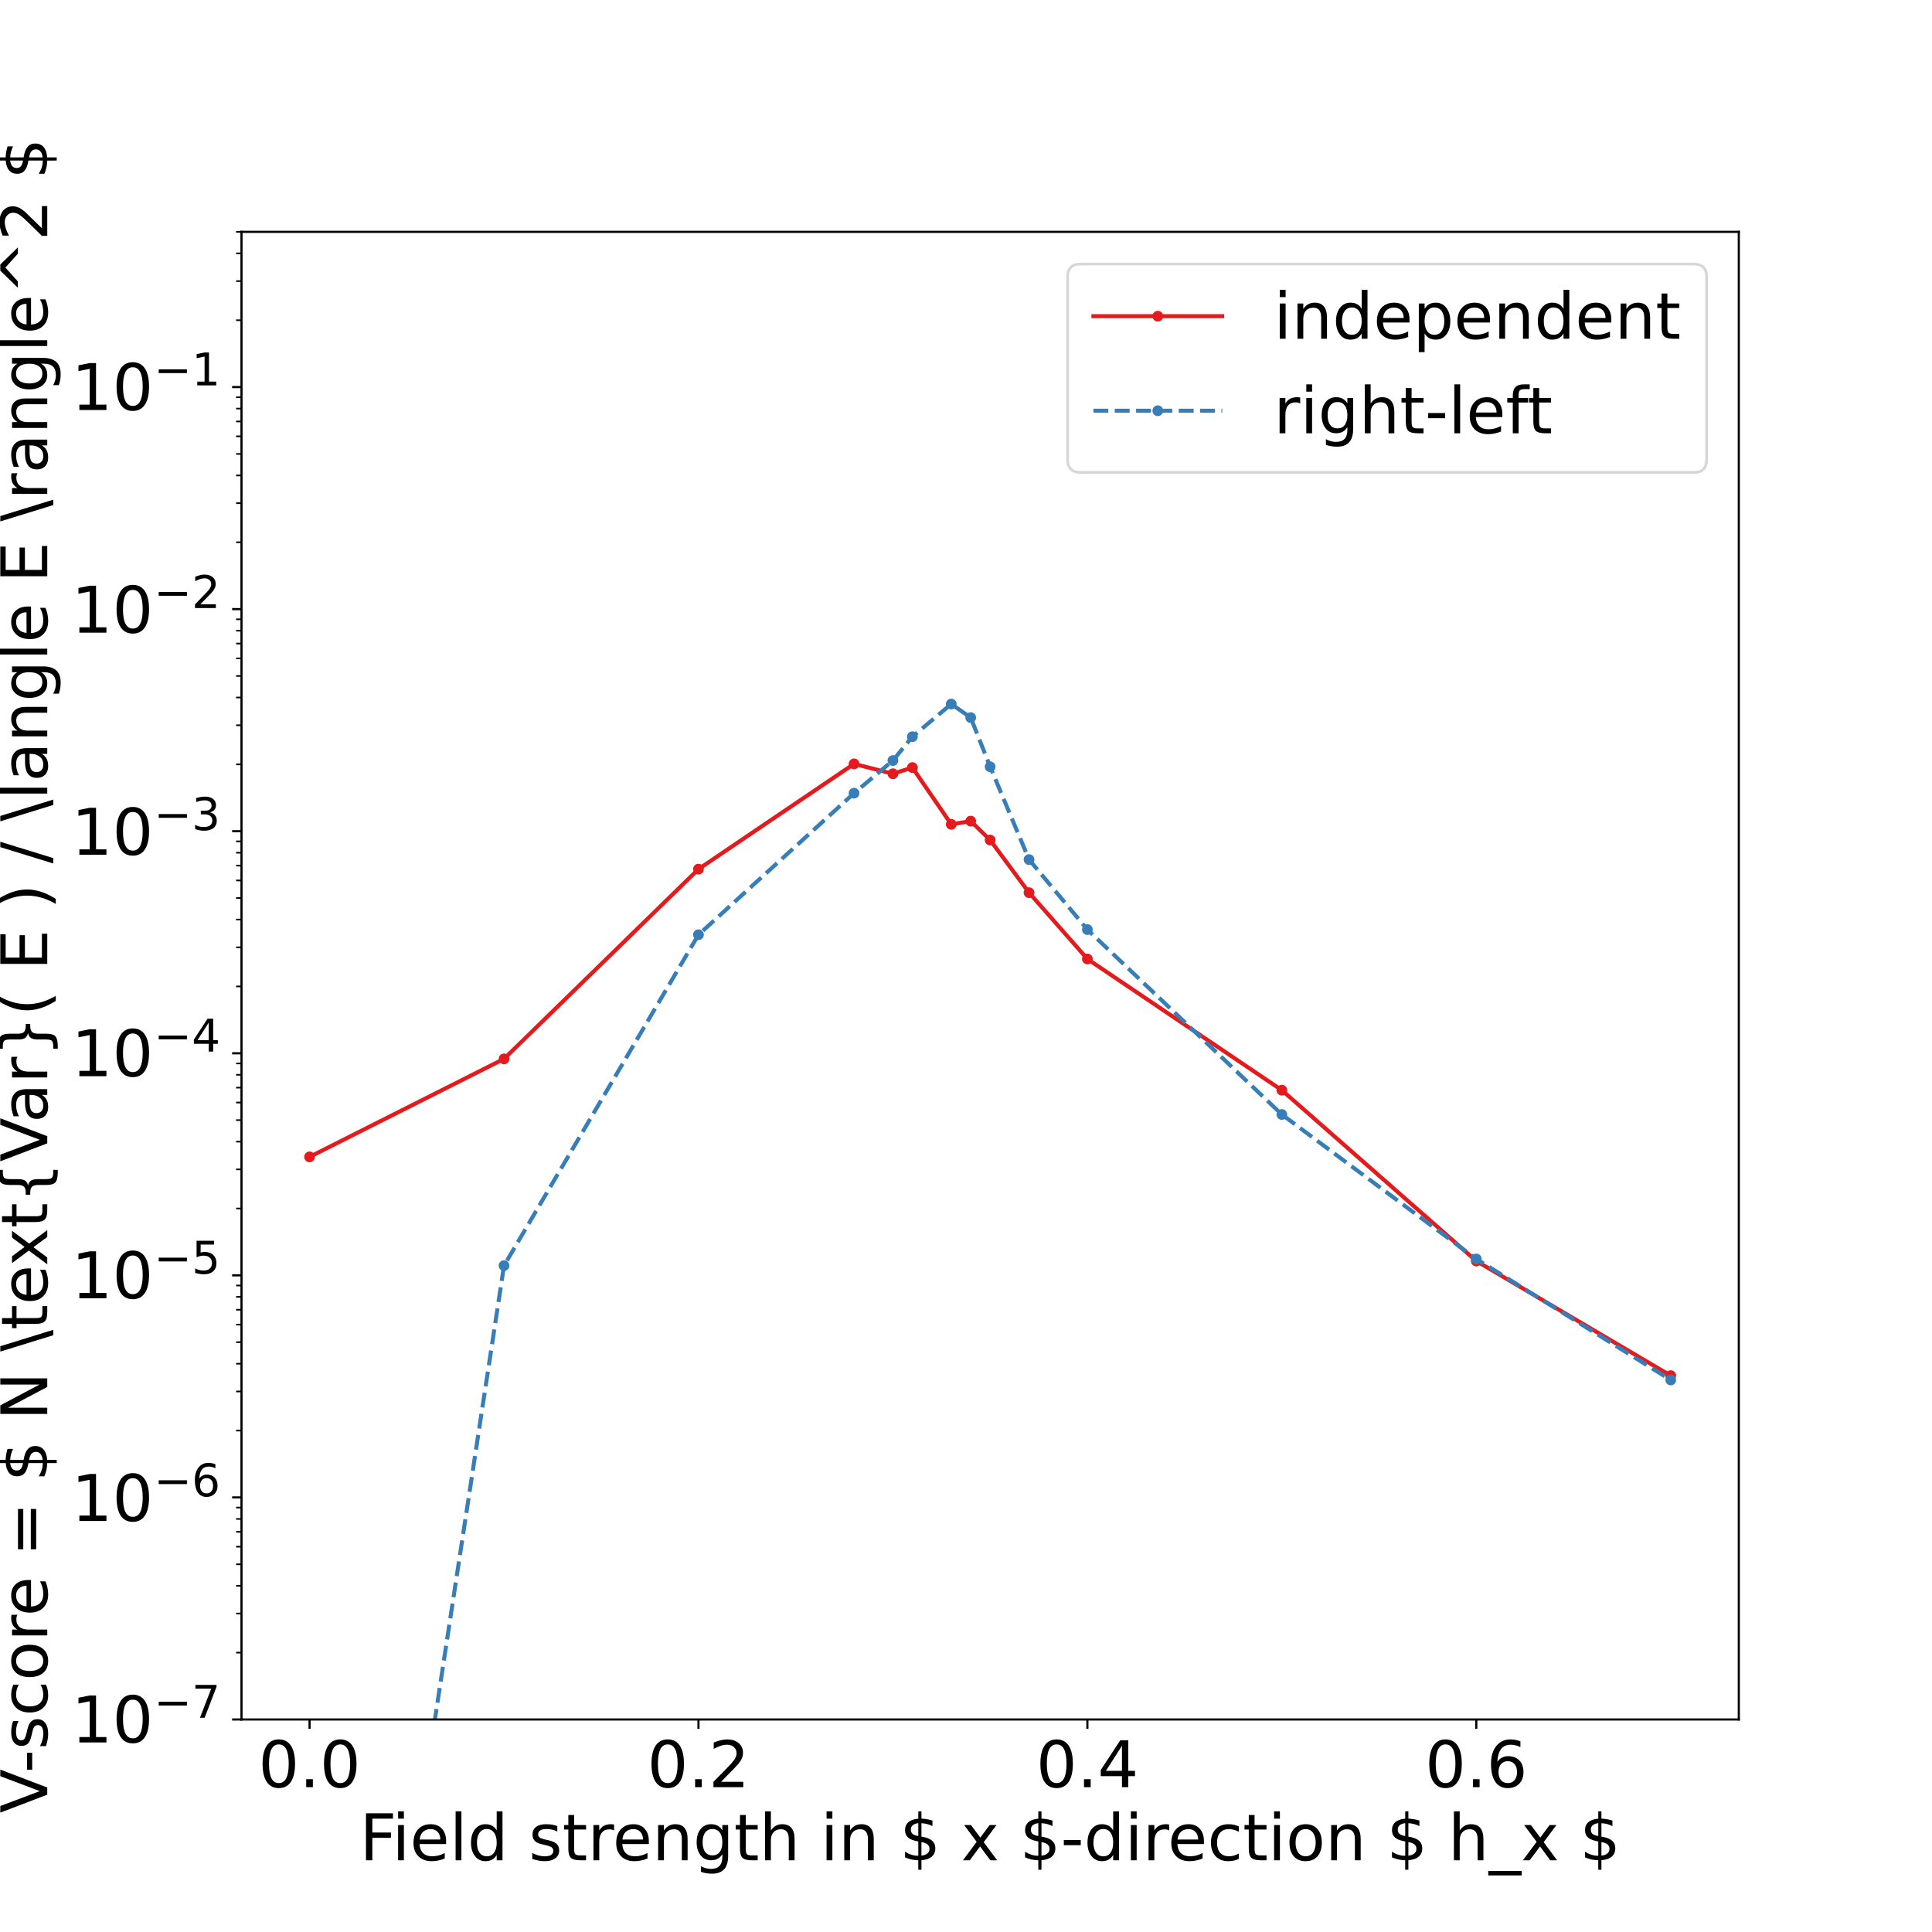
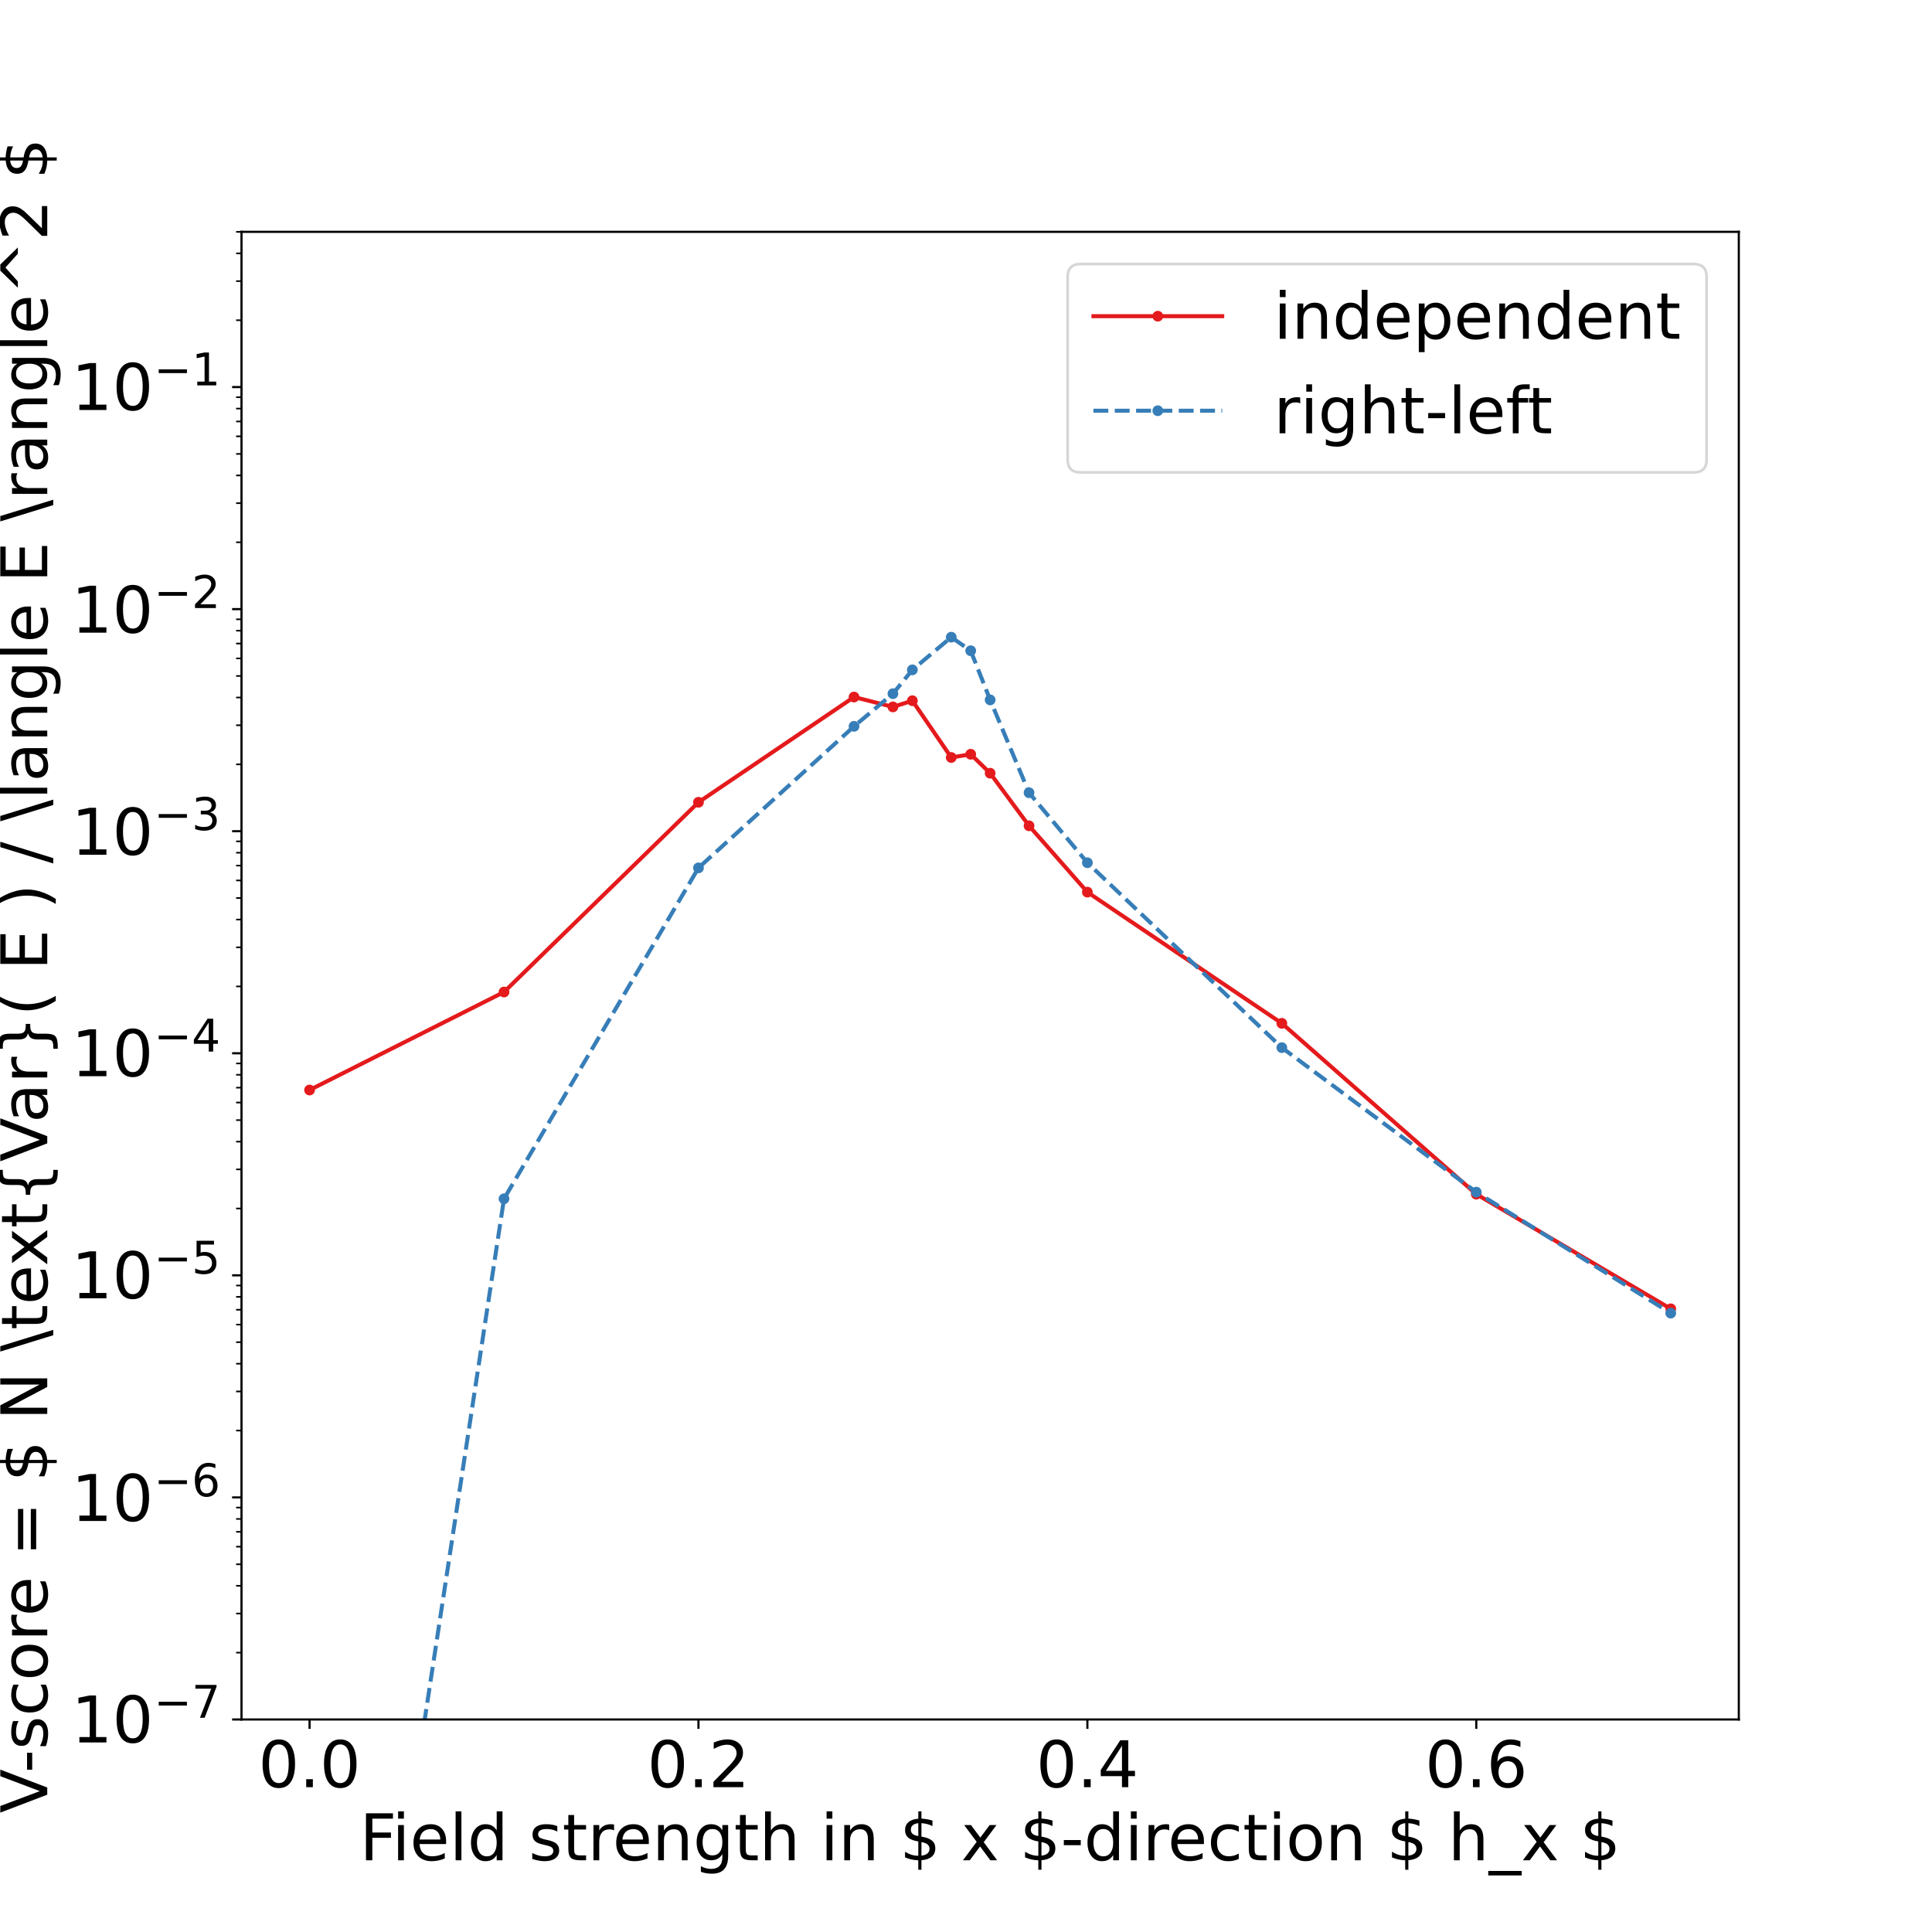
<svg xmlns="http://www.w3.org/2000/svg" xmlns:xlink="http://www.w3.org/1999/xlink" width="720pt" height="720pt" viewBox="0 0 720 720" version="1.1">
  <defs>
    <style type="text/css">*{stroke-linejoin: round; stroke-linecap: butt}</style>
  </defs>
  <g id="figure_1">
    <g id="patch_1">
      <path d="M 0 720  L 720 720  L 720 0  L 0 0  z " style="fill: #ffffff" />
    </g>
    <g id="axes_1">
      <g id="patch_2">
        <path d="M 90 640.8  L 648 640.8  L 648 86.4  L 90 86.4  z " style="fill: #ffffff" />
      </g>
      <g id="matplotlib.axis_1">
        <g id="xtick_1">
          <g id="line2d_1">
            <defs>
-               <path id="m6fbb0f32cc" d="M 0 0  L 0 3.5  " style="stroke: #000000; stroke-width: 0.8" />
+               <path id="m9267c2ce39" d="M 0 0  L 0 3.5  " style="stroke: #000000; stroke-width: 0.8" />
            </defs>
            <g>
-               <use xlink:href="#m6fbb0f32cc" x="115.364" y="640.8" style="stroke: #000000; stroke-width: 0.8" />
+               <use xlink:href="#m9267c2ce39" x="115.364" y="640.8" style="stroke: #000000; stroke-width: 0.8" />
            </g>
          </g>
          <g id="text_1">
            <text style="font: 24px 'DejaVu Sans', 'Bitstream Vera Sans', 'Computer Modern Sans Serif', 'Lucida Grande', 'Verdana', 'Geneva', 'Lucid', 'Arial', 'Helvetica', 'Avant Garde', sans-serif; text-anchor: middle" x="115.364" y="666.036" transform="rotate(-0 115.3636 666.0362)">0.0</text>
          </g>
        </g>
        <g id="xtick_2">
          <g id="line2d_2">
            <g>
-               <use xlink:href="#m6fbb0f32cc" x="260.299" y="640.8" style="stroke: #000000; stroke-width: 0.8" />
+               <use xlink:href="#m9267c2ce39" x="260.299" y="640.8" style="stroke: #000000; stroke-width: 0.8" />
            </g>
          </g>
          <g id="text_2">
            <text style="font: 24px 'DejaVu Sans', 'Bitstream Vera Sans', 'Computer Modern Sans Serif', 'Lucida Grande', 'Verdana', 'Geneva', 'Lucid', 'Arial', 'Helvetica', 'Avant Garde', sans-serif; text-anchor: middle" x="260.299" y="666.036" transform="rotate(-0 260.2987 666.0362)">0.2</text>
          </g>
        </g>
        <g id="xtick_3">
          <g id="line2d_3">
            <g>
-               <use xlink:href="#m6fbb0f32cc" x="405.234" y="640.8" style="stroke: #000000; stroke-width: 0.8" />
+               <use xlink:href="#m9267c2ce39" x="405.234" y="640.8" style="stroke: #000000; stroke-width: 0.8" />
            </g>
          </g>
          <g id="text_3">
            <text style="font: 24px 'DejaVu Sans', 'Bitstream Vera Sans', 'Computer Modern Sans Serif', 'Lucida Grande', 'Verdana', 'Geneva', 'Lucid', 'Arial', 'Helvetica', 'Avant Garde', sans-serif; text-anchor: middle" x="405.234" y="666.036" transform="rotate(-0 405.2338 666.0362)">0.4</text>
          </g>
        </g>
        <g id="xtick_4">
          <g id="line2d_4">
            <g>
-               <use xlink:href="#m6fbb0f32cc" x="550.169" y="640.8" style="stroke: #000000; stroke-width: 0.8" />
+               <use xlink:href="#m9267c2ce39" x="550.169" y="640.8" style="stroke: #000000; stroke-width: 0.8" />
            </g>
          </g>
          <g id="text_4">
            <text style="font: 24px 'DejaVu Sans', 'Bitstream Vera Sans', 'Computer Modern Sans Serif', 'Lucida Grande', 'Verdana', 'Geneva', 'Lucid', 'Arial', 'Helvetica', 'Avant Garde', sans-serif; text-anchor: middle" x="550.169" y="666.036" transform="rotate(-0 550.1688 666.0362)">0.6</text>
          </g>
        </g>
        <g id="text_5">
          <text style="font: 24px 'DejaVu Sans', 'Bitstream Vera Sans', 'Computer Modern Sans Serif', 'Lucida Grande', 'Verdana', 'Geneva', 'Lucid', 'Arial', 'Helvetica', 'Avant Garde', sans-serif; text-anchor: middle" x="369" y="693.264" transform="rotate(-0 369 693.2637)">Field strength in $ x $-direction $ h_x $ </text>
        </g>
      </g>
      <g id="matplotlib.axis_2">
        <g id="ytick_1">
          <g id="line2d_5">
            <defs>
-               <path id="mb97354b508" d="M 0 0  L -3.5 0  " style="stroke: #000000; stroke-width: 0.8" />
+               <path id="m9552adf745" d="M 0 0  L -3.5 0  " style="stroke: #000000; stroke-width: 0.8" />
            </defs>
            <g>
-               <use xlink:href="#mb97354b508" x="90" y="640.8" style="stroke: #000000; stroke-width: 0.8" />
+               <use xlink:href="#m9552adf745" x="90" y="640.8" style="stroke: #000000; stroke-width: 0.8" />
            </g>
          </g>
          <g id="text_6">
            <g transform="translate(26.6 649.9181)">
              <text>
                <tspan style="font: 24px 'DejaVu Sans'" x="0 15.27" y="-0.562">10</tspan>
                <tspan style="font: 16.8px 'DejaVu Sans'" x="30.769 44.845" y="-9.75">−7</tspan>
              </text>
            </g>
          </g>
        </g>
        <g id="ytick_2">
          <g id="line2d_6">
            <g>
-               <use xlink:href="#mb97354b508" x="90" y="558.041" style="stroke: #000000; stroke-width: 0.8" />
+               <use xlink:href="#m9552adf745" x="90" y="558.041" style="stroke: #000000; stroke-width: 0.8" />
            </g>
          </g>
          <g id="text_7">
            <g transform="translate(26.6 567.1591)">
              <text>
                <tspan style="font: 24px 'DejaVu Sans'" x="0 15.27" y="-0.344">10</tspan>
                <tspan style="font: 16.8px 'DejaVu Sans'" x="30.769 44.845" y="-9.531">−6</tspan>
              </text>
            </g>
          </g>
        </g>
        <g id="ytick_3">
          <g id="line2d_7">
            <g>
-               <use xlink:href="#mb97354b508" x="90" y="475.282" style="stroke: #000000; stroke-width: 0.8" />
+               <use xlink:href="#m9552adf745" x="90" y="475.282" style="stroke: #000000; stroke-width: 0.8" />
            </g>
          </g>
          <g id="text_8">
            <g transform="translate(26.6 484.4001)">
              <text>
                <tspan style="font: 24px 'DejaVu Sans'" x="0 15.27" y="-0.562">10</tspan>
                <tspan style="font: 16.8px 'DejaVu Sans'" x="30.769 44.845" y="-9.75">−5</tspan>
              </text>
            </g>
          </g>
        </g>
        <g id="ytick_4">
          <g id="line2d_8">
            <g>
-               <use xlink:href="#mb97354b508" x="90" y="392.523" style="stroke: #000000; stroke-width: 0.8" />
+               <use xlink:href="#m9552adf745" x="90" y="392.523" style="stroke: #000000; stroke-width: 0.8" />
            </g>
          </g>
          <g id="text_9">
            <g transform="translate(26.6 401.6412)">
              <text>
                <tspan style="font: 24px 'DejaVu Sans'" x="0 15.27" y="-0.562">10</tspan>
                <tspan style="font: 16.8px 'DejaVu Sans'" x="30.769 44.845" y="-9.75">−4</tspan>
              </text>
            </g>
          </g>
        </g>
        <g id="ytick_5">
          <g id="line2d_9">
            <g>
-               <use xlink:href="#mb97354b508" x="90" y="309.764" style="stroke: #000000; stroke-width: 0.8" />
+               <use xlink:href="#m9552adf745" x="90" y="309.764" style="stroke: #000000; stroke-width: 0.8" />
            </g>
          </g>
          <g id="text_10">
            <g transform="translate(26.6 318.8822)">
              <text>
                <tspan style="font: 24px 'DejaVu Sans'" x="0 15.27" y="-0.344">10</tspan>
                <tspan style="font: 16.8px 'DejaVu Sans'" x="30.769 44.845" y="-9.531">−3</tspan>
              </text>
            </g>
          </g>
        </g>
        <g id="ytick_6">
          <g id="line2d_10">
            <g>
-               <use xlink:href="#mb97354b508" x="90" y="227.005" style="stroke: #000000; stroke-width: 0.8" />
+               <use xlink:href="#m9552adf745" x="90" y="227.005" style="stroke: #000000; stroke-width: 0.8" />
            </g>
          </g>
          <g id="text_11">
            <g transform="translate(26.6 236.1232)">
              <text>
                <tspan style="font: 24px 'DejaVu Sans'" x="0 15.27" y="-0.344">10</tspan>
                <tspan style="font: 16.8px 'DejaVu Sans'" x="30.769 44.845" y="-9.531">−2</tspan>
              </text>
            </g>
          </g>
        </g>
        <g id="ytick_7">
          <g id="line2d_11">
            <g>
-               <use xlink:href="#mb97354b508" x="90" y="144.246" style="stroke: #000000; stroke-width: 0.8" />
+               <use xlink:href="#m9552adf745" x="90" y="144.246" style="stroke: #000000; stroke-width: 0.8" />
            </g>
          </g>
          <g id="text_12">
            <g transform="translate(26.6 153.3642)">
              <text>
                <tspan style="font: 24px 'DejaVu Sans'" x="0 15.27" y="-0.562">10</tspan>
                <tspan style="font: 16.8px 'DejaVu Sans'" x="30.769 44.845" y="-9.75">−1</tspan>
              </text>
            </g>
          </g>
        </g>
        <g id="ytick_8">
          <g id="line2d_12">
            <defs>
-               <path id="m293404dd9a" d="M 0 0  L -2 0  " style="stroke: #000000; stroke-width: 0.6" />
+               <path id="ma64974d11d" d="M 0 0  L -2 0  " style="stroke: #000000; stroke-width: 0.6" />
            </defs>
            <g>
-               <use xlink:href="#m293404dd9a" x="90" y="615.887" style="stroke: #000000; stroke-width: 0.6" />
+               <use xlink:href="#ma64974d11d" x="90" y="615.887" style="stroke: #000000; stroke-width: 0.6" />
            </g>
          </g>
        </g>
        <g id="ytick_9">
          <g id="line2d_13">
            <g>
-               <use xlink:href="#m293404dd9a" x="90" y="601.314" style="stroke: #000000; stroke-width: 0.6" />
+               <use xlink:href="#ma64974d11d" x="90" y="601.314" style="stroke: #000000; stroke-width: 0.6" />
            </g>
          </g>
        </g>
        <g id="ytick_10">
          <g id="line2d_14">
            <g>
-               <use xlink:href="#m293404dd9a" x="90" y="590.974" style="stroke: #000000; stroke-width: 0.6" />
+               <use xlink:href="#ma64974d11d" x="90" y="590.974" style="stroke: #000000; stroke-width: 0.6" />
            </g>
          </g>
        </g>
        <g id="ytick_11">
          <g id="line2d_15">
            <g>
-               <use xlink:href="#m293404dd9a" x="90" y="582.954" style="stroke: #000000; stroke-width: 0.6" />
+               <use xlink:href="#ma64974d11d" x="90" y="582.954" style="stroke: #000000; stroke-width: 0.6" />
            </g>
          </g>
        </g>
        <g id="ytick_12">
          <g id="line2d_16">
            <g>
-               <use xlink:href="#m293404dd9a" x="90" y="576.401" style="stroke: #000000; stroke-width: 0.6" />
+               <use xlink:href="#ma64974d11d" x="90" y="576.401" style="stroke: #000000; stroke-width: 0.6" />
            </g>
          </g>
        </g>
        <g id="ytick_13">
          <g id="line2d_17">
            <g>
-               <use xlink:href="#m293404dd9a" x="90" y="570.861" style="stroke: #000000; stroke-width: 0.6" />
+               <use xlink:href="#ma64974d11d" x="90" y="570.861" style="stroke: #000000; stroke-width: 0.6" />
            </g>
          </g>
        </g>
        <g id="ytick_14">
          <g id="line2d_18">
            <g>
-               <use xlink:href="#m293404dd9a" x="90" y="566.061" style="stroke: #000000; stroke-width: 0.6" />
+               <use xlink:href="#ma64974d11d" x="90" y="566.061" style="stroke: #000000; stroke-width: 0.6" />
            </g>
          </g>
        </g>
        <g id="ytick_15">
          <g id="line2d_19">
            <g>
-               <use xlink:href="#m293404dd9a" x="90" y="561.828" style="stroke: #000000; stroke-width: 0.6" />
+               <use xlink:href="#ma64974d11d" x="90" y="561.828" style="stroke: #000000; stroke-width: 0.6" />
            </g>
          </g>
        </g>
        <g id="ytick_16">
          <g id="line2d_20">
            <g>
-               <use xlink:href="#m293404dd9a" x="90" y="533.128" style="stroke: #000000; stroke-width: 0.6" />
+               <use xlink:href="#ma64974d11d" x="90" y="533.128" style="stroke: #000000; stroke-width: 0.6" />
            </g>
          </g>
        </g>
        <g id="ytick_17">
          <g id="line2d_21">
            <g>
-               <use xlink:href="#m293404dd9a" x="90" y="518.555" style="stroke: #000000; stroke-width: 0.6" />
+               <use xlink:href="#ma64974d11d" x="90" y="518.555" style="stroke: #000000; stroke-width: 0.6" />
            </g>
          </g>
        </g>
        <g id="ytick_18">
          <g id="line2d_22">
            <g>
-               <use xlink:href="#m293404dd9a" x="90" y="508.215" style="stroke: #000000; stroke-width: 0.6" />
+               <use xlink:href="#ma64974d11d" x="90" y="508.215" style="stroke: #000000; stroke-width: 0.6" />
            </g>
          </g>
        </g>
        <g id="ytick_19">
          <g id="line2d_23">
            <g>
-               <use xlink:href="#m293404dd9a" x="90" y="500.195" style="stroke: #000000; stroke-width: 0.6" />
+               <use xlink:href="#ma64974d11d" x="90" y="500.195" style="stroke: #000000; stroke-width: 0.6" />
            </g>
          </g>
        </g>
        <g id="ytick_20">
          <g id="line2d_24">
            <g>
-               <use xlink:href="#m293404dd9a" x="90" y="493.642" style="stroke: #000000; stroke-width: 0.6" />
+               <use xlink:href="#ma64974d11d" x="90" y="493.642" style="stroke: #000000; stroke-width: 0.6" />
            </g>
          </g>
        </g>
        <g id="ytick_21">
          <g id="line2d_25">
            <g>
-               <use xlink:href="#m293404dd9a" x="90" y="488.102" style="stroke: #000000; stroke-width: 0.6" />
+               <use xlink:href="#ma64974d11d" x="90" y="488.102" style="stroke: #000000; stroke-width: 0.6" />
            </g>
          </g>
        </g>
        <g id="ytick_22">
          <g id="line2d_26">
            <g>
-               <use xlink:href="#m293404dd9a" x="90" y="483.302" style="stroke: #000000; stroke-width: 0.6" />
+               <use xlink:href="#ma64974d11d" x="90" y="483.302" style="stroke: #000000; stroke-width: 0.6" />
            </g>
          </g>
        </g>
        <g id="ytick_23">
          <g id="line2d_27">
            <g>
-               <use xlink:href="#m293404dd9a" x="90" y="479.069" style="stroke: #000000; stroke-width: 0.6" />
+               <use xlink:href="#ma64974d11d" x="90" y="479.069" style="stroke: #000000; stroke-width: 0.6" />
            </g>
          </g>
        </g>
        <g id="ytick_24">
          <g id="line2d_28">
            <g>
-               <use xlink:href="#m293404dd9a" x="90" y="450.369" style="stroke: #000000; stroke-width: 0.6" />
+               <use xlink:href="#ma64974d11d" x="90" y="450.369" style="stroke: #000000; stroke-width: 0.6" />
            </g>
          </g>
        </g>
        <g id="ytick_25">
          <g id="line2d_29">
            <g>
-               <use xlink:href="#m293404dd9a" x="90" y="435.796" style="stroke: #000000; stroke-width: 0.6" />
+               <use xlink:href="#ma64974d11d" x="90" y="435.796" style="stroke: #000000; stroke-width: 0.6" />
            </g>
          </g>
        </g>
        <g id="ytick_26">
          <g id="line2d_30">
            <g>
-               <use xlink:href="#m293404dd9a" x="90" y="425.456" style="stroke: #000000; stroke-width: 0.6" />
+               <use xlink:href="#ma64974d11d" x="90" y="425.456" style="stroke: #000000; stroke-width: 0.6" />
            </g>
          </g>
        </g>
        <g id="ytick_27">
          <g id="line2d_31">
            <g>
-               <use xlink:href="#m293404dd9a" x="90" y="417.436" style="stroke: #000000; stroke-width: 0.6" />
+               <use xlink:href="#ma64974d11d" x="90" y="417.436" style="stroke: #000000; stroke-width: 0.6" />
            </g>
          </g>
        </g>
        <g id="ytick_28">
          <g id="line2d_32">
            <g>
-               <use xlink:href="#m293404dd9a" x="90" y="410.883" style="stroke: #000000; stroke-width: 0.6" />
+               <use xlink:href="#ma64974d11d" x="90" y="410.883" style="stroke: #000000; stroke-width: 0.6" />
            </g>
          </g>
        </g>
        <g id="ytick_29">
          <g id="line2d_33">
            <g>
-               <use xlink:href="#m293404dd9a" x="90" y="405.343" style="stroke: #000000; stroke-width: 0.6" />
+               <use xlink:href="#ma64974d11d" x="90" y="405.343" style="stroke: #000000; stroke-width: 0.6" />
            </g>
          </g>
        </g>
        <g id="ytick_30">
          <g id="line2d_34">
            <g>
-               <use xlink:href="#m293404dd9a" x="90" y="400.543" style="stroke: #000000; stroke-width: 0.6" />
+               <use xlink:href="#ma64974d11d" x="90" y="400.543" style="stroke: #000000; stroke-width: 0.6" />
            </g>
          </g>
        </g>
        <g id="ytick_31">
          <g id="line2d_35">
            <g>
-               <use xlink:href="#m293404dd9a" x="90" y="396.31" style="stroke: #000000; stroke-width: 0.6" />
+               <use xlink:href="#ma64974d11d" x="90" y="396.31" style="stroke: #000000; stroke-width: 0.6" />
            </g>
          </g>
        </g>
        <g id="ytick_32">
          <g id="line2d_36">
            <g>
-               <use xlink:href="#m293404dd9a" x="90" y="367.61" style="stroke: #000000; stroke-width: 0.6" />
+               <use xlink:href="#ma64974d11d" x="90" y="367.61" style="stroke: #000000; stroke-width: 0.6" />
            </g>
          </g>
        </g>
        <g id="ytick_33">
          <g id="line2d_37">
            <g>
-               <use xlink:href="#m293404dd9a" x="90" y="353.037" style="stroke: #000000; stroke-width: 0.6" />
+               <use xlink:href="#ma64974d11d" x="90" y="353.037" style="stroke: #000000; stroke-width: 0.6" />
            </g>
          </g>
        </g>
        <g id="ytick_34">
          <g id="line2d_38">
            <g>
-               <use xlink:href="#m293404dd9a" x="90" y="342.697" style="stroke: #000000; stroke-width: 0.6" />
+               <use xlink:href="#ma64974d11d" x="90" y="342.697" style="stroke: #000000; stroke-width: 0.6" />
            </g>
          </g>
        </g>
        <g id="ytick_35">
          <g id="line2d_39">
            <g>
-               <use xlink:href="#m293404dd9a" x="90" y="334.677" style="stroke: #000000; stroke-width: 0.6" />
+               <use xlink:href="#ma64974d11d" x="90" y="334.677" style="stroke: #000000; stroke-width: 0.6" />
            </g>
          </g>
        </g>
        <g id="ytick_36">
          <g id="line2d_40">
            <g>
-               <use xlink:href="#m293404dd9a" x="90" y="328.124" style="stroke: #000000; stroke-width: 0.6" />
+               <use xlink:href="#ma64974d11d" x="90" y="328.124" style="stroke: #000000; stroke-width: 0.6" />
            </g>
          </g>
        </g>
        <g id="ytick_37">
          <g id="line2d_41">
            <g>
-               <use xlink:href="#m293404dd9a" x="90" y="322.584" style="stroke: #000000; stroke-width: 0.6" />
+               <use xlink:href="#ma64974d11d" x="90" y="322.584" style="stroke: #000000; stroke-width: 0.6" />
            </g>
          </g>
        </g>
        <g id="ytick_38">
          <g id="line2d_42">
            <g>
-               <use xlink:href="#m293404dd9a" x="90" y="317.784" style="stroke: #000000; stroke-width: 0.6" />
+               <use xlink:href="#ma64974d11d" x="90" y="317.784" style="stroke: #000000; stroke-width: 0.6" />
            </g>
          </g>
        </g>
        <g id="ytick_39">
          <g id="line2d_43">
            <g>
-               <use xlink:href="#m293404dd9a" x="90" y="313.551" style="stroke: #000000; stroke-width: 0.6" />
+               <use xlink:href="#ma64974d11d" x="90" y="313.551" style="stroke: #000000; stroke-width: 0.6" />
            </g>
          </g>
        </g>
        <g id="ytick_40">
          <g id="line2d_44">
            <g>
-               <use xlink:href="#m293404dd9a" x="90" y="284.851" style="stroke: #000000; stroke-width: 0.6" />
+               <use xlink:href="#ma64974d11d" x="90" y="284.851" style="stroke: #000000; stroke-width: 0.6" />
            </g>
          </g>
        </g>
        <g id="ytick_41">
          <g id="line2d_45">
            <g>
-               <use xlink:href="#m293404dd9a" x="90" y="270.278" style="stroke: #000000; stroke-width: 0.6" />
+               <use xlink:href="#ma64974d11d" x="90" y="270.278" style="stroke: #000000; stroke-width: 0.6" />
            </g>
          </g>
        </g>
        <g id="ytick_42">
          <g id="line2d_46">
            <g>
-               <use xlink:href="#m293404dd9a" x="90" y="259.938" style="stroke: #000000; stroke-width: 0.6" />
+               <use xlink:href="#ma64974d11d" x="90" y="259.938" style="stroke: #000000; stroke-width: 0.6" />
            </g>
          </g>
        </g>
        <g id="ytick_43">
          <g id="line2d_47">
            <g>
-               <use xlink:href="#m293404dd9a" x="90" y="251.918" style="stroke: #000000; stroke-width: 0.6" />
+               <use xlink:href="#ma64974d11d" x="90" y="251.918" style="stroke: #000000; stroke-width: 0.6" />
            </g>
          </g>
        </g>
        <g id="ytick_44">
          <g id="line2d_48">
            <g>
-               <use xlink:href="#m293404dd9a" x="90" y="245.365" style="stroke: #000000; stroke-width: 0.6" />
+               <use xlink:href="#ma64974d11d" x="90" y="245.365" style="stroke: #000000; stroke-width: 0.6" />
            </g>
          </g>
        </g>
        <g id="ytick_45">
          <g id="line2d_49">
            <g>
-               <use xlink:href="#m293404dd9a" x="90" y="239.825" style="stroke: #000000; stroke-width: 0.6" />
+               <use xlink:href="#ma64974d11d" x="90" y="239.825" style="stroke: #000000; stroke-width: 0.6" />
            </g>
          </g>
        </g>
        <g id="ytick_46">
          <g id="line2d_50">
            <g>
-               <use xlink:href="#m293404dd9a" x="90" y="235.025" style="stroke: #000000; stroke-width: 0.6" />
+               <use xlink:href="#ma64974d11d" x="90" y="235.025" style="stroke: #000000; stroke-width: 0.6" />
            </g>
          </g>
        </g>
        <g id="ytick_47">
          <g id="line2d_51">
            <g>
-               <use xlink:href="#m293404dd9a" x="90" y="230.792" style="stroke: #000000; stroke-width: 0.6" />
+               <use xlink:href="#ma64974d11d" x="90" y="230.792" style="stroke: #000000; stroke-width: 0.6" />
            </g>
          </g>
        </g>
        <g id="ytick_48">
          <g id="line2d_52">
            <g>
-               <use xlink:href="#m293404dd9a" x="90" y="202.092" style="stroke: #000000; stroke-width: 0.6" />
+               <use xlink:href="#ma64974d11d" x="90" y="202.092" style="stroke: #000000; stroke-width: 0.6" />
            </g>
          </g>
        </g>
        <g id="ytick_49">
          <g id="line2d_53">
            <g>
-               <use xlink:href="#m293404dd9a" x="90" y="187.519" style="stroke: #000000; stroke-width: 0.6" />
+               <use xlink:href="#ma64974d11d" x="90" y="187.519" style="stroke: #000000; stroke-width: 0.6" />
            </g>
          </g>
        </g>
        <g id="ytick_50">
          <g id="line2d_54">
            <g>
-               <use xlink:href="#m293404dd9a" x="90" y="177.179" style="stroke: #000000; stroke-width: 0.6" />
+               <use xlink:href="#ma64974d11d" x="90" y="177.179" style="stroke: #000000; stroke-width: 0.6" />
            </g>
          </g>
        </g>
        <g id="ytick_51">
          <g id="line2d_55">
            <g>
-               <use xlink:href="#m293404dd9a" x="90" y="169.159" style="stroke: #000000; stroke-width: 0.6" />
+               <use xlink:href="#ma64974d11d" x="90" y="169.159" style="stroke: #000000; stroke-width: 0.6" />
            </g>
          </g>
        </g>
        <g id="ytick_52">
          <g id="line2d_56">
            <g>
-               <use xlink:href="#m293404dd9a" x="90" y="162.606" style="stroke: #000000; stroke-width: 0.6" />
+               <use xlink:href="#ma64974d11d" x="90" y="162.606" style="stroke: #000000; stroke-width: 0.6" />
            </g>
          </g>
        </g>
        <g id="ytick_53">
          <g id="line2d_57">
            <g>
-               <use xlink:href="#m293404dd9a" x="90" y="157.066" style="stroke: #000000; stroke-width: 0.6" />
+               <use xlink:href="#ma64974d11d" x="90" y="157.066" style="stroke: #000000; stroke-width: 0.6" />
            </g>
          </g>
        </g>
        <g id="ytick_54">
          <g id="line2d_58">
            <g>
-               <use xlink:href="#m293404dd9a" x="90" y="152.266" style="stroke: #000000; stroke-width: 0.6" />
+               <use xlink:href="#ma64974d11d" x="90" y="152.266" style="stroke: #000000; stroke-width: 0.6" />
            </g>
          </g>
        </g>
        <g id="ytick_55">
          <g id="line2d_59">
            <g>
-               <use xlink:href="#m293404dd9a" x="90" y="148.033" style="stroke: #000000; stroke-width: 0.6" />
+               <use xlink:href="#ma64974d11d" x="90" y="148.033" style="stroke: #000000; stroke-width: 0.6" />
            </g>
          </g>
        </g>
        <g id="ytick_56">
          <g id="line2d_60">
            <g>
-               <use xlink:href="#m293404dd9a" x="90" y="119.333" style="stroke: #000000; stroke-width: 0.6" />
+               <use xlink:href="#ma64974d11d" x="90" y="119.333" style="stroke: #000000; stroke-width: 0.6" />
            </g>
          </g>
        </g>
        <g id="ytick_57">
          <g id="line2d_61">
            <g>
-               <use xlink:href="#m293404dd9a" x="90" y="104.76" style="stroke: #000000; stroke-width: 0.6" />
+               <use xlink:href="#ma64974d11d" x="90" y="104.76" style="stroke: #000000; stroke-width: 0.6" />
            </g>
          </g>
        </g>
        <g id="ytick_58">
          <g id="line2d_62">
            <g>
-               <use xlink:href="#m293404dd9a" x="90" y="94.42" style="stroke: #000000; stroke-width: 0.6" />
+               <use xlink:href="#ma64974d11d" x="90" y="94.42" style="stroke: #000000; stroke-width: 0.6" />
            </g>
          </g>
        </g>
        <g id="ytick_59">
          <g id="line2d_63">
            <g>
-               <use xlink:href="#m293404dd9a" x="90" y="86.4" style="stroke: #000000; stroke-width: 0.6" />
+               <use xlink:href="#ma64974d11d" x="90" y="86.4" style="stroke: #000000; stroke-width: 0.6" />
            </g>
          </g>
        </g>
        <g id="text_13">
          <text style="font: 24px 'DejaVu Sans', 'Bitstream Vera Sans', 'Computer Modern Sans Serif', 'Lucida Grande', 'Verdana', 'Geneva', 'Lucid', 'Arial', 'Helvetica', 'Avant Garde', sans-serif; text-anchor: middle" x="17.609" y="363.6" transform="rotate(-90 17.60875 363.6)">V-score = $ N \text{Var}( E ) / \langle E \rangle^2 $</text>
        </g>
      </g>
      <g id="line2d_64">
-         <path d="M 115.364 431.134  L 187.831 394.61  L 260.299 323.896  L 318.273 284.678  L 332.766 288.358  L 340.013 286.05  L 354.506 307.204  L 361.753 306.002  L 369 313.064  L 383.494 332.665  L 405.234 357.382  L 477.701 406.279  L 550.169 469.944  L 622.636 512.666  " clip-path="url(#p5b9d9171d4)" style="fill: none; stroke: #e41a1c; stroke-width: 1.5; stroke-linecap: square" />
+         <path d="M 115.364 406.221  L 187.831 369.697  L 260.299 298.983  L 318.273 259.765  L 332.766 263.445  L 340.013 261.138  L 354.506 282.291  L 361.753 281.089  L 369 288.151  L 383.494 307.752  L 405.234 332.469  L 477.701 381.366  L 550.169 445.031  L 622.636 487.753  " clip-path="url(#pbe336a83d8)" style="fill: none; stroke: #e41a1c; stroke-width: 1.5; stroke-linecap: square" />
        <defs>
-           <path id="mca37453ecd" d="M 0 1.5  C 0.398 1.5 0.779 1.342 1.061 1.061  C 1.342 0.779 1.5 0.398 1.5 0  C 1.5 -0.398 1.342 -0.779 1.061 -1.061  C 0.779 -1.342 0.398 -1.5 0 -1.5  C -0.398 -1.5 -0.779 -1.342 -1.061 -1.061  C -1.342 -0.779 -1.5 -0.398 -1.5 0  C -1.5 0.398 -1.342 0.779 -1.061 1.061  C -0.779 1.342 -0.398 1.5 0 1.5  z " style="stroke: #e41a1c" />
+           <path id="me89be40283" d="M 0 1.5  C 0.398 1.5 0.779 1.342 1.061 1.061  C 1.342 0.779 1.5 0.398 1.5 0  C 1.5 -0.398 1.342 -0.779 1.061 -1.061  C 0.779 -1.342 0.398 -1.5 0 -1.5  C -0.398 -1.5 -0.779 -1.342 -1.061 -1.061  C -1.342 -0.779 -1.5 -0.398 -1.5 0  C -1.5 0.398 -1.342 0.779 -1.061 1.061  C -0.779 1.342 -0.398 1.5 0 1.5  z " style="stroke: #e41a1c" />
        </defs>
-         <g clip-path="url(#p5b9d9171d4)">
-           <use xlink:href="#mca37453ecd" x="115.364" y="431.134" style="fill: #e41a1c; stroke: #e41a1c" />
-           <use xlink:href="#mca37453ecd" x="187.831" y="394.61" style="fill: #e41a1c; stroke: #e41a1c" />
-           <use xlink:href="#mca37453ecd" x="260.299" y="323.896" style="fill: #e41a1c; stroke: #e41a1c" />
-           <use xlink:href="#mca37453ecd" x="318.273" y="284.678" style="fill: #e41a1c; stroke: #e41a1c" />
-           <use xlink:href="#mca37453ecd" x="332.766" y="288.358" style="fill: #e41a1c; stroke: #e41a1c" />
-           <use xlink:href="#mca37453ecd" x="340.013" y="286.05" style="fill: #e41a1c; stroke: #e41a1c" />
-           <use xlink:href="#mca37453ecd" x="354.506" y="307.204" style="fill: #e41a1c; stroke: #e41a1c" />
-           <use xlink:href="#mca37453ecd" x="361.753" y="306.002" style="fill: #e41a1c; stroke: #e41a1c" />
-           <use xlink:href="#mca37453ecd" x="369" y="313.064" style="fill: #e41a1c; stroke: #e41a1c" />
-           <use xlink:href="#mca37453ecd" x="383.494" y="332.665" style="fill: #e41a1c; stroke: #e41a1c" />
-           <use xlink:href="#mca37453ecd" x="405.234" y="357.382" style="fill: #e41a1c; stroke: #e41a1c" />
-           <use xlink:href="#mca37453ecd" x="477.701" y="406.279" style="fill: #e41a1c; stroke: #e41a1c" />
-           <use xlink:href="#mca37453ecd" x="550.169" y="469.944" style="fill: #e41a1c; stroke: #e41a1c" />
-           <use xlink:href="#mca37453ecd" x="622.636" y="512.666" style="fill: #e41a1c; stroke: #e41a1c" />
+         <g clip-path="url(#pbe336a83d8)">
+           <use xlink:href="#me89be40283" x="115.364" y="406.221" style="fill: #e41a1c; stroke: #e41a1c" />
+           <use xlink:href="#me89be40283" x="187.831" y="369.697" style="fill: #e41a1c; stroke: #e41a1c" />
+           <use xlink:href="#me89be40283" x="260.299" y="298.983" style="fill: #e41a1c; stroke: #e41a1c" />
+           <use xlink:href="#me89be40283" x="318.273" y="259.765" style="fill: #e41a1c; stroke: #e41a1c" />
+           <use xlink:href="#me89be40283" x="332.766" y="263.445" style="fill: #e41a1c; stroke: #e41a1c" />
+           <use xlink:href="#me89be40283" x="340.013" y="261.138" style="fill: #e41a1c; stroke: #e41a1c" />
+           <use xlink:href="#me89be40283" x="354.506" y="282.291" style="fill: #e41a1c; stroke: #e41a1c" />
+           <use xlink:href="#me89be40283" x="361.753" y="281.089" style="fill: #e41a1c; stroke: #e41a1c" />
+           <use xlink:href="#me89be40283" x="369" y="288.151" style="fill: #e41a1c; stroke: #e41a1c" />
+           <use xlink:href="#me89be40283" x="383.494" y="307.752" style="fill: #e41a1c; stroke: #e41a1c" />
+           <use xlink:href="#me89be40283" x="405.234" y="332.469" style="fill: #e41a1c; stroke: #e41a1c" />
+           <use xlink:href="#me89be40283" x="477.701" y="381.366" style="fill: #e41a1c; stroke: #e41a1c" />
+           <use xlink:href="#me89be40283" x="550.169" y="445.031" style="fill: #e41a1c; stroke: #e41a1c" />
+           <use xlink:href="#me89be40283" x="622.636" y="487.753" style="fill: #e41a1c; stroke: #e41a1c" />
        </g>
      </g>
      <g id="line2d_65">
-         <path d="M 149.859 721  L 187.831 471.661  L 260.299 348.345  L 318.273 295.597  L 332.766 283.425  L 340.013 274.547  L 354.506 262.374  L 361.753 267.422  L 369 285.749  L 383.494 320.336  L 405.234 346.428  L 477.701 415.339  L 550.169 469.185  L 622.636 514.278  " clip-path="url(#p5b9d9171d4)" style="fill: none; stroke-dasharray: 5.55,2.4; stroke-dashoffset: 0; stroke: #377eb8; stroke-width: 1.5" />
+         <path d="M 146.065 721  L 187.831 446.748  L 260.299 323.432  L 318.273 270.684  L 332.766 258.512  L 340.013 249.634  L 354.506 237.461  L 361.753 242.509  L 369 260.836  L 383.494 295.423  L 405.234 321.515  L 477.701 390.426  L 550.169 444.272  L 622.636 489.365  " clip-path="url(#pbe336a83d8)" style="fill: none; stroke-dasharray: 5.55,2.4; stroke-dashoffset: 0; stroke: #377eb8; stroke-width: 1.5" />
        <defs>
-           <path id="m536c5c8e75" d="M 0 1.5  C 0.398 1.5 0.779 1.342 1.061 1.061  C 1.342 0.779 1.5 0.398 1.5 0  C 1.5 -0.398 1.342 -0.779 1.061 -1.061  C 0.779 -1.342 0.398 -1.5 0 -1.5  C -0.398 -1.5 -0.779 -1.342 -1.061 -1.061  C -1.342 -0.779 -1.5 -0.398 -1.5 0  C -1.5 0.398 -1.342 0.779 -1.061 1.061  C -0.779 1.342 -0.398 1.5 0 1.5  z " style="stroke: #377eb8" />
+           <path id="me9f546be30" d="M 0 1.5  C 0.398 1.5 0.779 1.342 1.061 1.061  C 1.342 0.779 1.5 0.398 1.5 0  C 1.5 -0.398 1.342 -0.779 1.061 -1.061  C 0.779 -1.342 0.398 -1.5 0 -1.5  C -0.398 -1.5 -0.779 -1.342 -1.061 -1.061  C -1.342 -0.779 -1.5 -0.398 -1.5 0  C -1.5 0.398 -1.342 0.779 -1.061 1.061  C -0.779 1.342 -0.398 1.5 0 1.5  z " style="stroke: #377eb8" />
        </defs>
-         <g clip-path="url(#p5b9d9171d4)">
-           <use xlink:href="#m536c5c8e75" x="115.364" y="947.506" style="fill: #377eb8; stroke: #377eb8" />
-           <use xlink:href="#m536c5c8e75" x="187.831" y="471.661" style="fill: #377eb8; stroke: #377eb8" />
-           <use xlink:href="#m536c5c8e75" x="260.299" y="348.345" style="fill: #377eb8; stroke: #377eb8" />
-           <use xlink:href="#m536c5c8e75" x="318.273" y="295.597" style="fill: #377eb8; stroke: #377eb8" />
-           <use xlink:href="#m536c5c8e75" x="332.766" y="283.425" style="fill: #377eb8; stroke: #377eb8" />
-           <use xlink:href="#m536c5c8e75" x="340.013" y="274.547" style="fill: #377eb8; stroke: #377eb8" />
-           <use xlink:href="#m536c5c8e75" x="354.506" y="262.374" style="fill: #377eb8; stroke: #377eb8" />
-           <use xlink:href="#m536c5c8e75" x="361.753" y="267.422" style="fill: #377eb8; stroke: #377eb8" />
-           <use xlink:href="#m536c5c8e75" x="369" y="285.749" style="fill: #377eb8; stroke: #377eb8" />
-           <use xlink:href="#m536c5c8e75" x="383.494" y="320.336" style="fill: #377eb8; stroke: #377eb8" />
-           <use xlink:href="#m536c5c8e75" x="405.234" y="346.428" style="fill: #377eb8; stroke: #377eb8" />
-           <use xlink:href="#m536c5c8e75" x="477.701" y="415.339" style="fill: #377eb8; stroke: #377eb8" />
-           <use xlink:href="#m536c5c8e75" x="550.169" y="469.185" style="fill: #377eb8; stroke: #377eb8" />
-           <use xlink:href="#m536c5c8e75" x="622.636" y="514.278" style="fill: #377eb8; stroke: #377eb8" />
+         <g clip-path="url(#pbe336a83d8)">
+           <use xlink:href="#me9f546be30" x="115.364" y="922.593" style="fill: #377eb8; stroke: #377eb8" />
+           <use xlink:href="#me9f546be30" x="187.831" y="446.748" style="fill: #377eb8; stroke: #377eb8" />
+           <use xlink:href="#me9f546be30" x="260.299" y="323.432" style="fill: #377eb8; stroke: #377eb8" />
+           <use xlink:href="#me9f546be30" x="318.273" y="270.684" style="fill: #377eb8; stroke: #377eb8" />
+           <use xlink:href="#me9f546be30" x="332.766" y="258.512" style="fill: #377eb8; stroke: #377eb8" />
+           <use xlink:href="#me9f546be30" x="340.013" y="249.634" style="fill: #377eb8; stroke: #377eb8" />
+           <use xlink:href="#me9f546be30" x="354.506" y="237.461" style="fill: #377eb8; stroke: #377eb8" />
+           <use xlink:href="#me9f546be30" x="361.753" y="242.509" style="fill: #377eb8; stroke: #377eb8" />
+           <use xlink:href="#me9f546be30" x="369" y="260.836" style="fill: #377eb8; stroke: #377eb8" />
+           <use xlink:href="#me9f546be30" x="383.494" y="295.423" style="fill: #377eb8; stroke: #377eb8" />
+           <use xlink:href="#me9f546be30" x="405.234" y="321.515" style="fill: #377eb8; stroke: #377eb8" />
+           <use xlink:href="#me9f546be30" x="477.701" y="390.426" style="fill: #377eb8; stroke: #377eb8" />
+           <use xlink:href="#me9f546be30" x="550.169" y="444.272" style="fill: #377eb8; stroke: #377eb8" />
+           <use xlink:href="#me9f546be30" x="622.636" y="489.365" style="fill: #377eb8; stroke: #377eb8" />
        </g>
      </g>
      <g id="patch_3">
        <path d="M 90 640.8  L 90 86.4  " style="fill: none; stroke: #000000; stroke-width: 0.8; stroke-linejoin: miter; stroke-linecap: square" />
      </g>
      <g id="patch_4">
        <path d="M 648 640.8  L 648 86.4  " style="fill: none; stroke: #000000; stroke-width: 0.8; stroke-linejoin: miter; stroke-linecap: square" />
      </g>
      <g id="patch_5">
        <path d="M 90 640.8  L 648 640.8  " style="fill: none; stroke: #000000; stroke-width: 0.8; stroke-linejoin: miter; stroke-linecap: square" />
      </g>
      <g id="patch_6">
        <path d="M 90 86.4  L 648 86.4  " style="fill: none; stroke: #000000; stroke-width: 0.8; stroke-linejoin: miter; stroke-linecap: square" />
      </g>
      <g id="legend_1">
        <g id="patch_7">
          <path d="M 402.683 176.055  L 631.2 176.055  Q 636 176.055 636 171.255  L 636 103.2  Q 636 98.4 631.2 98.4  L 402.683 98.4  Q 397.882 98.4 397.882 103.2  L 397.882 171.255  Q 397.882 176.055 402.683 176.055  z " style="fill: #ffffff; opacity: 0.8; stroke: #cccccc; stroke-linejoin: miter" />
        </g>
        <g id="line2d_66">
          <path d="M 407.483 117.836  L 431.483 117.836  L 455.483 117.836  " style="fill: none; stroke: #e41a1c; stroke-width: 1.5; stroke-linecap: square" />
          <g>
-             <use xlink:href="#mca37453ecd" x="431.483" y="117.836" style="fill: #e41a1c; stroke: #e41a1c" />
+             <use xlink:href="#me89be40283" x="431.483" y="117.836" style="fill: #e41a1c; stroke: #e41a1c" />
          </g>
        </g>
        <g id="text_14">
          <text style="font: 24px 'DejaVu Sans', 'Bitstream Vera Sans', 'Computer Modern Sans Serif', 'Lucida Grande', 'Verdana', 'Geneva', 'Lucid', 'Arial', 'Helvetica', 'Avant Garde', sans-serif; text-anchor: start" x="474.683" y="126.236" transform="rotate(-0 474.6825 126.2362)">independent</text>
        </g>
        <g id="line2d_67">
          <path d="M 407.483 153.064  L 431.483 153.064  L 455.483 153.064  " style="fill: none; stroke-dasharray: 5.55,2.4; stroke-dashoffset: 0; stroke: #377eb8; stroke-width: 1.5" />
          <g>
-             <use xlink:href="#m536c5c8e75" x="431.483" y="153.064" style="fill: #377eb8; stroke: #377eb8" />
+             <use xlink:href="#me9f546be30" x="431.483" y="153.064" style="fill: #377eb8; stroke: #377eb8" />
          </g>
        </g>
        <g id="text_15">
          <text style="font: 24px 'DejaVu Sans', 'Bitstream Vera Sans', 'Computer Modern Sans Serif', 'Lucida Grande', 'Verdana', 'Geneva', 'Lucid', 'Arial', 'Helvetica', 'Avant Garde', sans-serif; text-anchor: start" x="474.683" y="161.464" transform="rotate(-0 474.6825 161.4638)">right-left</text>
        </g>
      </g>
    </g>
  </g>
  <defs>
-     <clipPath id="p5b9d9171d4">
+     <clipPath id="pbe336a83d8">
      <rect x="90" y="86.4" width="558" height="554.4" />
    </clipPath>
  </defs>
</svg>
